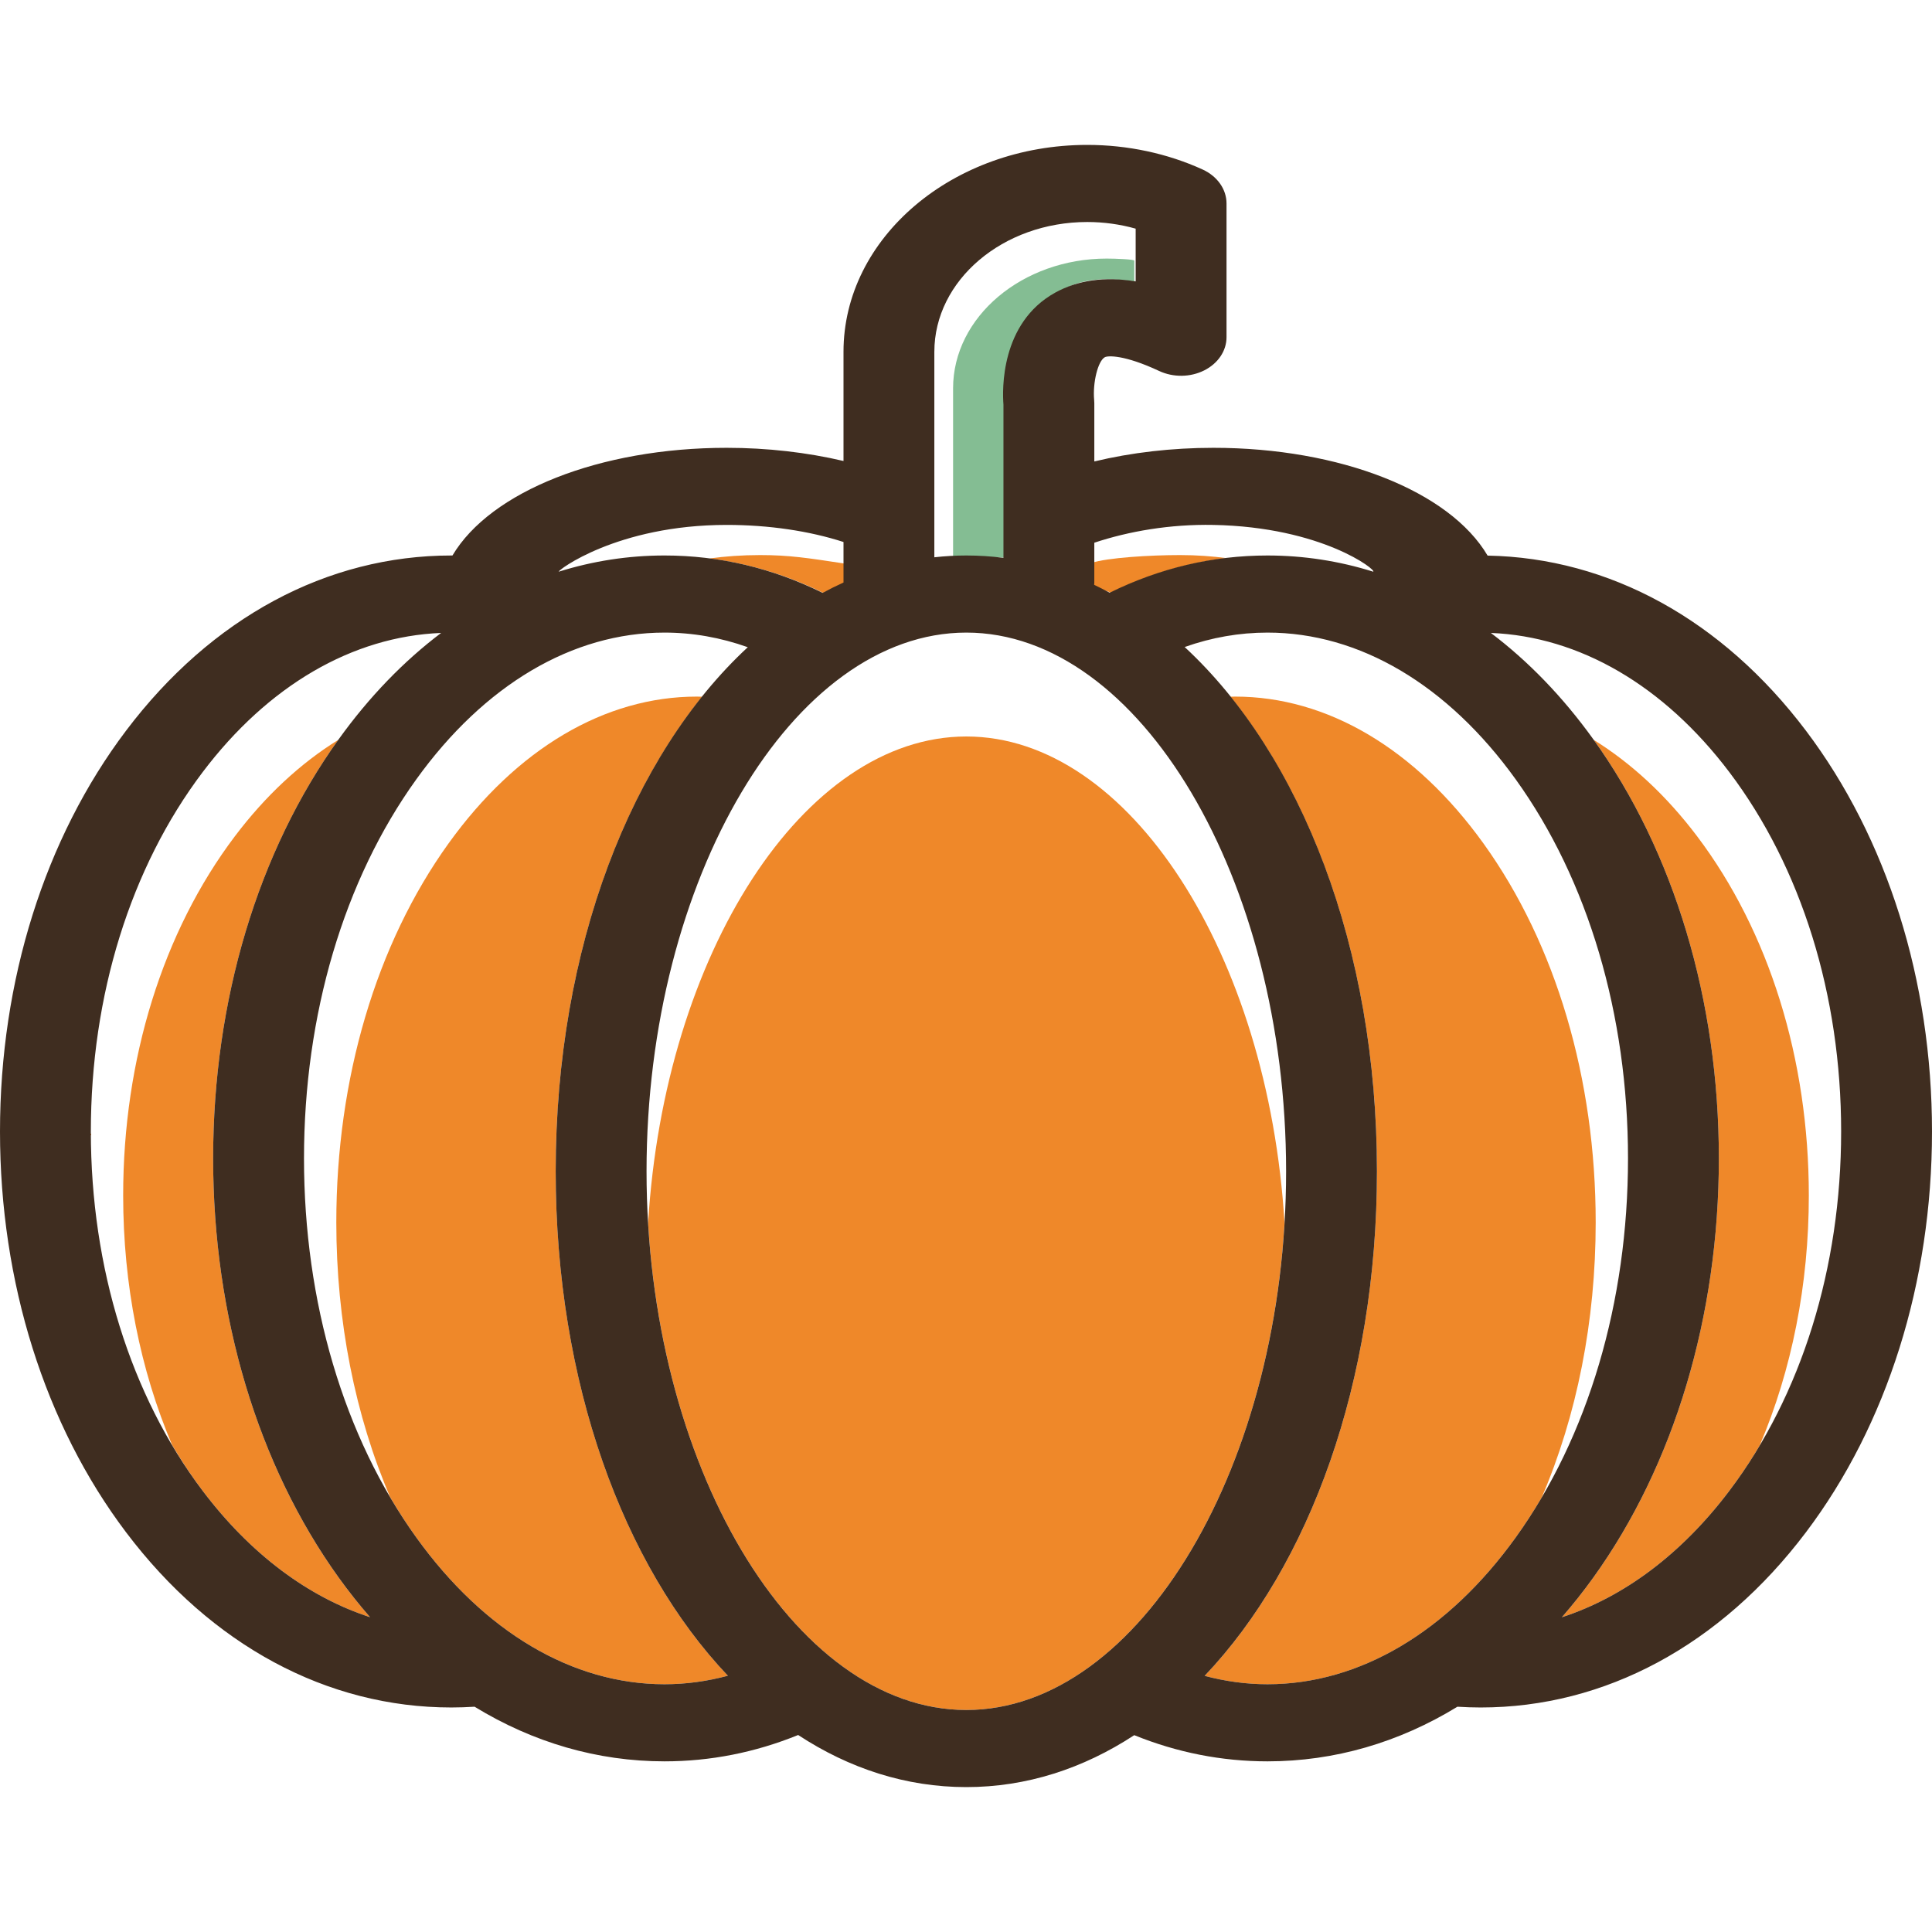
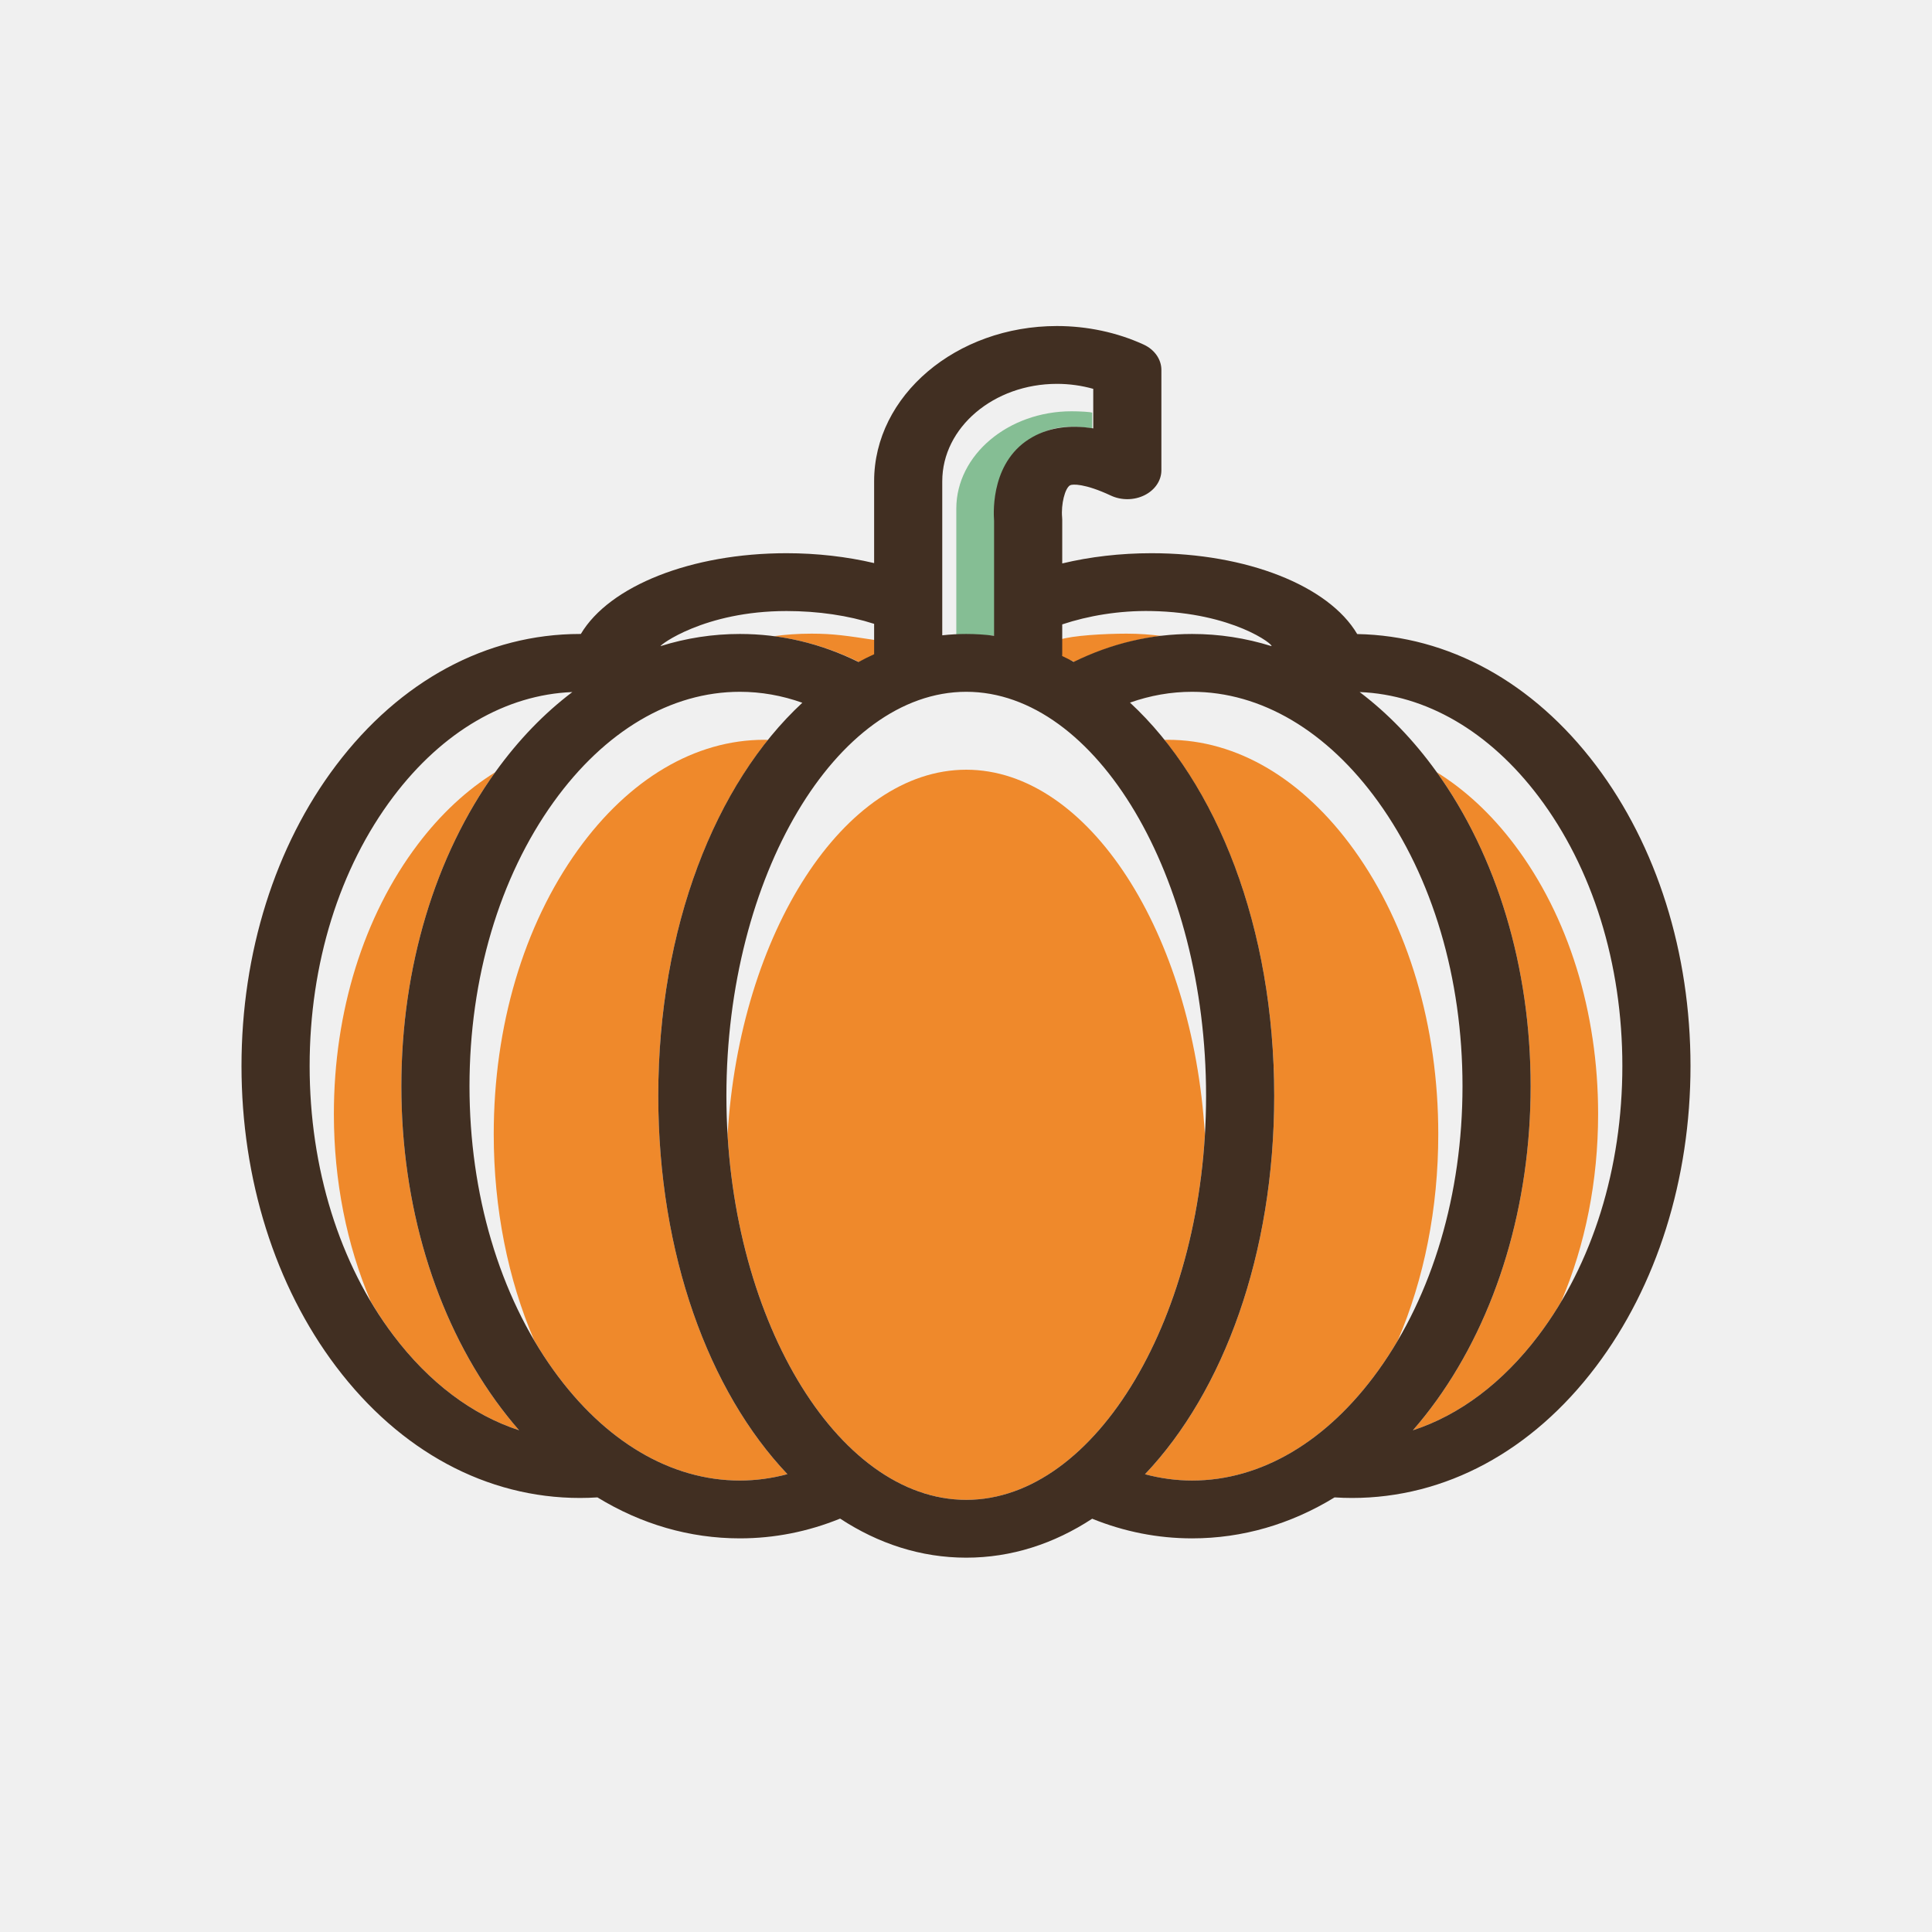
- <svg xmlns="http://www.w3.org/2000/svg" version="1.1" id="Capa_1" x="0px" y="0px" viewBox="0 0 400 400" xml:space="preserve" width="400" height="400">
+ <svg xmlns="http://www.w3.org/2000/svg" version="1.1" id="Capa_1" x="0px" y="0px" viewBox="0 0 800 800" xml:space="preserve" width="800" height="800">
  <defs id="defs11233" />
-   <g id="g11201" transform="translate(0,79.647)" />
-   <g id="g11203" transform="translate(0,79.647)" />
-   <g id="g11205" transform="translate(0,79.647)" />
-   <g id="g11207" transform="translate(0,79.647)" />
-   <g id="g11209" transform="translate(0,79.647)" />
-   <g id="g11211" transform="translate(0,79.647)" />
-   <g id="g11213" transform="translate(0,79.647)" />
-   <g id="g11215" transform="translate(0,79.647)" />
-   <g id="g11217" transform="translate(0,79.647)" />
-   <g id="g11219" transform="translate(0,79.647)" />
-   <g id="g11221" transform="translate(0,79.647)" />
-   <g id="g11223" transform="translate(0,79.647)" />
-   <g id="g11225" transform="translate(0,79.647)" />
-   <g id="g11227" transform="translate(0,79.647)" />
-   <g id="g11229" transform="translate(0,79.647)" />
-   <g id="layer24">
-     <rect style="fill:#ffffff;fill-opacity:1;stroke:none;stroke-width:5.006;stroke-linecap:butt;stroke-linejoin:miter;stroke-miterlimit:4;stroke-dasharray:none;stroke-opacity:1" id="rect13431" width="400" height="400" x="0" y="0" />
-   </g>
-   <g id="layer25">
-     <g style="" id="g11083" transform="matrix(1.250531,0,0,1.061329,-0.3063802,30)">
+   <g id="g11201" transform="translate(0,479.647)" />
+   <g id="g11203" transform="translate(0,479.647)" />
+   <g id="g11205" transform="translate(0,479.647)" />
+   <g id="g11207" transform="translate(0,479.647)" />
+   <g id="g11209" transform="translate(0,479.647)" />
+   <g id="g11211" transform="translate(0,479.647)" />
+   <g id="g11213" transform="translate(0,479.647)" />
+   <g id="g11215" transform="translate(0,479.647)" />
+   <g id="g11217" transform="translate(0,479.647)" />
+   <g id="g11219" transform="translate(0,479.647)" />
+   <g id="g11221" transform="translate(0,479.647)" />
+   <g id="g11223" transform="translate(0,479.647)" />
+   <g id="g11225" transform="translate(0,479.647)" />
+   <g id="g11227" transform="translate(0,479.647)" />
+   <g id="g11229" transform="translate(0,479.647)" />
+   <g id="layer24" transform="translate(0,400)" />
+   <g id="layer25" transform="translate(0,400)" style="opacity:0.99">
+     <g id="g11083" transform="matrix(1.875797,0,0,1.591994,99.54043,-265)" style="">
      <path style="fill:#84bd93" d="m 158.038,47.492 0,33.068 c 0,0 6,-0.307 9,0 l 0,-29.889 c 0,-2.783 -0.991,-15.923 8.129,-21.857 3.756,-2.444 6.871,-3.171 12.871,-2.188 l 0,-4.045 c 0,-0.26 -3.069,-0.406 -4.563,-0.406 -13.961,0 -25.437,11.358 -25.437,25.317 z" id="path11085" />
-       <g id="g11087">
+       <g id="g11087" style="">
        <path style="fill:#ef8829" d="m 213.173,200.224 c 0,-19.581 -2.865,-38.118 -7.791,-54.014 4.926,15.897 7.791,34.433 7.791,54.014 l 0,0 z" id="path11089" />
        <path style="fill:#ef8829" d="m 193.682,119.481 c 3.283,5.404 6.247,11.564 8.814,18.33 -2.567,-6.766 -5.531,-12.925 -8.814,-18.33 z" id="path11091" />
        <path style="fill:#ef8829" d="m 115.078,146.21 c 0.896,-2.89 1.859,-5.693 2.886,-8.399 -1.027,2.706 -1.99,5.509 -2.886,8.399 z" id="path11093" />
        <path style="fill:#ef8829" d="m 202.496,137.811 c 1.027,2.706 1.991,5.509 2.887,8.399 -0.896,-2.89 -1.86,-5.693 -2.887,-8.399 z" id="path11095" />
        <path style="fill:#ef8829" d="m 117.964,137.811 c 2.568,-6.766 5.531,-12.925 8.814,-18.33 -3.283,5.405 -6.246,11.564 -8.814,18.33 z" id="path11097" />
        <path style="fill:#ef8829" d="m 115.078,146.21 c -4.926,15.897 -7.791,34.433 -7.791,54.014 l 0,0 c 0,-19.581 2.865,-38.117 7.791,-54.014 z" id="path11099" />
        <path style="fill:#ef8829" d="m 212.918,210.18 c 0.164,-3.284 0.255,-6.602 0.255,-9.955 0,3.353 -0.09,6.672 -0.255,9.955 z" id="path11101" />
        <path style="fill:#ef8829" d="m 160.23,115.403 c -26.974,0 -50.012,42.517 -52.682,94.928 2.658,52.433 25.699,94.98 52.682,94.98 26.983,0 50.023,-42.546 52.682,-94.978 -2.669,-52.411 -25.707,-94.93 -52.682,-94.93 z" id="path11103" />
        <path style="fill:#ef8829" d="m 107.542,210.169 c -0.164,-3.28 -0.255,-6.595 -0.255,-9.944 0,3.349 0.091,6.664 0.255,9.944 z" id="path11105" />
      </g>
-       <g id="g11107">
+       <g id="g11107" style="">
        <path style="fill:#ef8829" d="m 17.245,217.149 c -0.396,-2.437 -0.717,-4.91 -0.994,-7.402 0.276,2.492 0.599,4.964 0.994,7.402 z" id="path11109" />
        <path style="fill:#ef8829" d="m 16.122,208.577 c -0.248,-2.396 -0.441,-4.815 -0.578,-7.254 0.137,2.44 0.331,4.857 0.578,7.254 z" id="path11111" />
        <path style="fill:#ef8829" d="m 18.708,224.807 c -0.547,-2.497 -1.035,-5.029 -1.453,-7.598 0.418,2.569 0.907,5.1 1.453,7.598 z" id="path11113" />
        <path style="fill:#ef8829" d="m 15.487,200.085 c -0.121,-2.525 -0.2,-5.065 -0.2,-7.626 -0.001,2.561 0.079,5.101 0.2,7.626 z" id="path11115" />
        <path style="fill:#ef8829" d="m 35.533,197.711 c 0,-30.714 7.358,-59.702 20.716,-81.647 -6.227,4.546 -12.019,10.851 -17.116,18.802 -11.927,18.606 -18.496,43.491 -18.496,70.076 0,17.391 2.828,34.042 8.112,48.697 1.558,3.093 3.226,6.073 5.034,8.893 7.897,12.319 17.451,20.735 27.73,24.674 -1.796,-2.431 -3.531,-5.004 -5.193,-7.726 C 42.915,257.521 35.533,228.482 35.533,197.711 Z" id="path11117" />
        <path style="fill:#ef8829" d="m 20.602,232.399 c -0.67,-2.389 -1.283,-4.817 -1.829,-7.286 0.545,2.47 1.16,4.897 1.829,7.286 z" id="path11119" />
        <path style="fill:#ef8829" d="m 28.745,253.633 c -3.235,-6.426 -5.918,-13.407 -8.019,-20.794 2.099,7.391 4.783,14.368 8.019,20.794 z" id="path11121" />
      </g>
-       <g id="g11123">
+       <g id="g11123" style="">
        <path style="fill:#ef8829" d="m 50.842,207.257 c 0.142,2.625 0.349,5.224 0.607,7.802 -0.257,-2.577 -0.465,-5.177 -0.607,-7.802 z" id="path11125" />
        <path style="fill:#ef8829" d="m 51.6,216.489 c 0.28,2.576 0.611,5.128 1.006,7.648 -0.395,-2.519 -0.726,-5.072 -1.006,-7.648 z" id="path11127" />
        <path style="fill:#ef8829" d="m 56.623,152.945 c 0.88,-3.063 1.852,-6.055 2.915,-8.967 -1.063,2.912 -2.035,5.905 -2.915,8.967 z" id="path11129" />
        <path style="fill:#ef8829" d="m 55.372,157.591 c -3.148,12.523 -4.798,26.098 -4.798,40.12 l 0,0 c 0,-14.021 1.65,-27.597 4.798,-40.12 z" id="path11131" />
        <path style="fill:#ef8829" d="m 52.785,225.209 c 0.864,5.281 1.978,10.421 3.331,15.388 -1.354,-4.966 -2.467,-10.107 -3.331,-15.388 z" id="path11133" />
        <path style="fill:#ef8829" d="m 119.532,103.44 c 0.251,-0.327 0.492,-0.677 0.745,-0.998 -0.254,0.322 -0.495,0.67 -0.745,0.998 z" id="path11135" />
        <path style="fill:#ef8829" d="m 61.489,256.43 c -0.903,-2.181 -1.746,-4.419 -2.542,-6.697 0.796,2.279 1.639,4.516 2.542,6.697 z" id="path11137" />
        <path style="fill:#ef8829" d="m 50.574,197.712 c 0,2.8 0.084,5.576 0.214,8.336 -0.13,-2.759 -0.214,-5.535 -0.214,-8.336 z" id="path11139" />
        <path style="fill:#ef8829" d="m 58.55,248.58 c -0.773,-2.28 -1.497,-4.602 -2.161,-6.969 0.664,2.367 1.388,4.688 2.161,6.969 z" id="path11141" />
        <path style="fill:#ef8829" d="m 116.677,107.35 c -0.07,0.102 -0.145,0.192 -0.214,0.294 -0.284,-0.008 -0.566,-0.022 -0.85,-0.022 -15.23,0 -29.829,10.173 -41.105,28.643 -11.983,19.63 -18.583,45.886 -18.583,73.93 0,19.258 3.113,37.674 8.945,53.678 -1.075,-2.154 -2.081,-4.383 -3.041,-6.656 2.158,5.109 4.597,9.946 7.33,14.424 11.276,18.473 25.875,28.645 41.106,28.645 3.532,0 7.037,-0.566 10.491,-1.659 -17.363,-21.553 -28.508,-57.255 -28.508,-98.404 -0.002,-37.82 9.425,-71.012 24.429,-92.873 z" id="path11143" />
      </g>
-       <g id="g11145">
+       <g id="g11145" style="">
        <path style="fill:#ef8829" d="m 267.748,224.137 c 0.395,-2.519 0.726,-5.072 1.006,-7.648 -0.28,2.576 -0.611,5.129 -1.006,7.648 z" id="path11147" />
        <path style="fill:#ef8829" d="m 266.104,233.022 c 0.555,-2.563 1.033,-5.175 1.464,-7.813 -0.431,2.638 -0.908,5.25 -1.464,7.813 z" id="path11149" />
        <path style="fill:#ef8829" d="m 266.104,233.025 c -0.556,2.567 -1.188,5.084 -1.865,7.568 0.677,-2.484 1.309,-5.001 1.865,-7.568 z" id="path11151" />
        <path style="fill:#ef8829" d="m 269.779,197.711 c 0,-14.022 -1.65,-27.597 -4.798,-40.12 3.148,12.523 4.798,26.099 4.798,40.12 l 0,0 z" id="path11153" />
        <path style="fill:#ef8829" d="m 268.904,215.059 c 0.258,-2.578 0.466,-5.177 0.608,-7.802 -0.143,2.625 -0.35,5.225 -0.608,7.802 z" id="path11155" />
        <path style="fill:#ef8829" d="m 269.565,206.049 c 0.131,-2.76 0.215,-5.536 0.215,-8.336 -10e-4,2.8 -0.085,5.576 -0.215,8.336 z" id="path11157" />
        <path style="fill:#ef8829" d="m 261.804,248.58 c 0.773,-2.28 1.496,-4.6 2.16,-6.966 -0.664,2.366 -1.388,4.686 -2.16,6.966 z" id="path11159" />
        <path style="fill:#ef8829" d="m 260.816,143.978 c 1.063,2.912 2.035,5.904 2.915,8.967 -0.88,-3.062 -1.853,-6.055 -2.915,-8.967 z" id="path11161" />
        <path style="fill:#ef8829" d="m 255.486,263.871 c 1.074,-2.152 2.078,-4.378 3.037,-6.648 -0.959,2.271 -1.963,4.497 -3.037,6.648 z" id="path11163" />
        <path style="fill:#ef8829" d="m 258.866,256.426 c 0.903,-2.18 1.745,-4.416 2.541,-6.693 -0.796,2.277 -1.639,4.514 -2.541,6.693 z" id="path11165" />
        <path style="fill:#ef8829" d="m 264.43,210.196 c 0,-28.044 -6.6,-54.3 -18.583,-73.93 -11.276,-18.471 -25.875,-28.643 -41.106,-28.643 -0.256,0 -0.511,0.012 -0.768,0.02 14.892,21.864 24.242,54.924 24.242,92.583 0,41.164 -11.154,76.876 -28.527,98.428 3.425,1.073 6.901,1.635 10.402,1.635 15.231,0 29.829,-10.172 41.106,-28.645 1.518,-2.486 2.947,-5.08 4.29,-7.769 5.831,-16.006 8.944,-34.421 8.944,-53.679 z" id="path11167" />
        <path style="fill:#ef8829" d="m 210.09,95.138 0,0 c -4.648,0 -9.235,0.944 -13.714,2.81 0.003,0.003 0.006,0.007 0.009,0.01 4.477,-1.866 9.06,-2.82 13.705,-2.82 z" id="path11169" />
      </g>
-       <g id="g11171">
+       <g id="g11171" style="">
        <path style="fill:#ef8829" d="m 140.038,85.323 0,-3.66 c -6,-1.069 -9.093,-1.649 -13.949,-1.649 -2.99,0 -5.787,0.246 -8.321,0.652 -0.073,-0.011 -0.164,-0.014 -0.237,-0.025 6.513,0.961 12.91,3.21 18.996,6.746 1.135,-0.727 3.511,-1.397 3.511,-2.019 0,-0.015 0,-0.029 0,-0.045 z" id="path11173" />
        <path style="fill:#ef8829" d="m 114.635,80.312 c -0.246,-0.022 -0.491,-0.057 -0.737,-0.076 0.247,0.018 0.491,0.054 0.737,0.076 z" id="path11175" />
      </g>
-       <g id="g11177">
+       <g id="g11177" style="">
        <path style="fill:#ef8829" d="m 201.712,74.162 c -0.2,-0.007 -0.385,-0.025 -0.587,-0.03 -0.066,-0.002 -0.129,0.007 -0.195,0.006 0.267,10e-4 0.518,0.019 0.782,0.024 z" id="path11179" />
        <path style="fill:#ef8829" d="m 195.607,80.014 c -4.847,0 -12.08,0.493 -14.714,1.559 l -0.288,3.292 c 0,0.169 0.339,1.109 0.329,1.276 0.863,0.484 2.348,0.674 3.195,1.214 6.135,-3.555 12.604,-5.809 19.171,-6.749 -2.398,-0.361 -4.894,-0.592 -7.693,-0.592 z" id="path11181" />
      </g>
-       <g id="g11183">
+       <g id="g11183" style="">
        <path style="fill:#ef8829" d="m 291.603,253.642 c 5.285,-14.655 8.113,-31.307 8.113,-48.699 0,-26.585 -6.569,-51.47 -18.496,-70.076 -5.096,-7.95 -10.888,-14.254 -17.114,-18.801 13.358,21.944 20.715,50.931 20.715,81.645 0,30.771 -7.383,59.809 -20.787,81.769 -1.665,2.728 -3.403,5.306 -5.203,7.74 10.281,-3.943 19.84,-12.362 27.74,-24.687 5.567,-8.684 9.95,-18.75 13.059,-29.705 -2.103,7.394 -4.788,14.383 -8.027,20.814 z" id="path11185" />
        <path style="fill:#ef8829" d="m 304.866,200.085 c 0.121,-2.526 0.201,-5.065 0.201,-7.626 -0.001,2.561 -0.08,5.101 -0.201,7.626 z" id="path11187" />
        <path style="fill:#ef8829" d="m 286.57,122.383 c 10.437,16.28 16.77,37.368 18.191,60.196 -1.42,-22.828 -7.754,-43.917 -18.19,-60.196 -10.846,-16.92 -24.816,-26.491 -39.498,-27.179 l 0,0 c 14.683,0.688 28.652,10.261 39.497,27.179 z" id="path11189" />
        <path style="fill:#ef8829" d="m 304.808,201.323 c -0.136,2.439 -0.33,4.858 -0.578,7.255 0.247,-2.397 0.442,-4.815 0.578,-7.255 z" id="path11191" />
        <path style="fill:#ef8829" d="m 299.748,232.411 c 0.671,-2.395 1.287,-4.828 1.834,-7.304 -0.548,2.475 -1.162,4.909 -1.834,7.304 z" id="path11193" />
        <path style="fill:#ef8829" d="m 303.107,217.15 c 0.395,-2.438 0.718,-4.911 0.995,-7.405 -0.277,2.493 -0.599,4.968 -0.995,7.405 z" id="path11195" />
        <path style="fill:#ef8829" d="m 301.642,224.822 c 0.547,-2.504 1.038,-5.042 1.456,-7.618 -0.419,2.575 -0.908,5.114 -1.456,7.618 z" id="path11197" />
      </g>
      <path style="fill:#3f2d20" d="M 299.234,114.265 C 285.373,92.645 266.697,80.563 246.535,80.118 240.232,67.521 222.091,59.091 201.125,59.091 c -6.863,0 -13.578,0.925 -19.704,2.66 l 0,-11.36 c 0,-0.194 -0.011,-0.427 -0.026,-0.619 -0.263,-3.406 0.628,-7.621 1.765,-8.353 0.493,-0.321 3.21,-0.509 8.995,2.683 2.33,1.285 5.165,1.246 7.456,-0.11 2.291,-1.351 3.698,-3.815 3.698,-6.475 l 0,-26.095 c 0,-2.768 -1.52,-5.31 -3.956,-6.622 C 193.518,1.659 186.913,0 180.255,0 158.001,0 139.896,18.105 139.896,40.358 l 0,21.303 c -6.031,-1.671 -12.619,-2.57 -19.341,-2.57 -21.02,0 -39.101,8.508 -45.403,21.009 -0.06,0 -0.118,-0.004 -0.177,-0.004 -20.605,0 -39.731,12.135 -53.856,34.168 -13.461,20.998 -20.874,48.768 -20.874,78.195 0,29.425 7.413,57.195 20.875,78.192 14.125,22.035 33.252,34.171 53.856,34.171 1.275,0 2.559,-0.053 3.841,-0.149 9.681,6.98 20.345,10.656 31.447,10.656 7.583,0 15.003,-1.727 22.125,-5.139 8.458,6.543 17.867,10.163 27.842,10.163 9.96,0 19.354,-3.608 27.801,-10.131 7.102,3.392 14.499,5.108 22.058,5.108 11.102,0 21.766,-3.676 31.447,-10.656 1.284,0.096 2.568,0.149 3.843,0.149 20.604,0 39.73,-12.135 53.855,-34.171 13.461,-20.997 20.874,-48.767 20.874,-78.192 -10e-4,-29.428 -7.414,-57.198 -20.875,-78.195 z M 110.263,300.287 c -15.23,0 -29.829,-10.172 -41.105,-28.645 -11.983,-19.63 -18.583,-45.886 -18.583,-73.931 0,-28.044 6.6,-54.3 18.583,-73.93 11.276,-18.471 25.875,-28.643 41.105,-28.643 4.672,0 9.283,0.962 13.785,2.85 -19.235,20.993 -31.802,58.54 -31.802,102.237 0,41.149 11.145,76.851 28.508,98.404 -3.454,1.092 -6.959,1.658 -10.491,1.658 z M 73.28,95.204 c -6.193,5.509 -11.902,12.452 -16.961,20.739 -13.404,21.959 -20.787,50.998 -20.787,81.768 0,30.771 7.383,59.81 20.787,81.769 1.662,2.722 3.397,5.296 5.193,7.726 -10.279,-3.939 -19.833,-12.355 -27.73,-24.674 -11.927,-18.606 -18.496,-43.491 -18.496,-70.074 0,-26.585 6.569,-51.47 18.496,-70.076 10.846,-16.917 24.815,-26.49 39.498,-27.178 z m 66.618,-9.836 c -1.163,0.623 -2.315,1.293 -3.45,2.019 -8.324,-4.836 -17.11,-7.292 -26.185,-7.292 -5.99,0 -11.852,1.075 -17.502,3.157 -0.343,-0.123 9.593,-9.121 27.794,-9.121 6.994,0 13.689,1.179 19.341,3.333 l 0,7.858 c 0,0.017 0.002,0.031 0.002,0.046 z m -32.611,114.856 c 0,-56.964 24.244,-105.087 52.943,-105.087 28.698,0 52.943,48.123 52.943,105.087 0,56.962 -24.245,105.087 -52.943,105.087 -28.698,0 -52.943,-48.125 -52.943,-105.087 z m 47.65,-159.866 c 0,-13.958 11.357,-25.316 25.318,-25.316 2.729,0 5.442,0.443 8.012,1.298 l 0,10.286 c -5.103,-0.983 -9.56,-0.257 -13.315,2.188 -9.12,5.934 -8.76,19.074 -8.574,21.857 l 0,29.889 c -2.023,-0.308 -4.074,-0.464 -6.149,-0.464 -1.784,0 -3.548,0.121 -5.293,0.35 l 0,-40.088 z m 72.656,42.895 c -5.65,-2.082 -11.513,-3.157 -17.503,-3.157 -9.055,0 -17.82,2.444 -26.127,7.258 -0.847,-0.541 -1.704,-1.05 -2.567,-1.534 0.01,-0.166 0.024,-0.329 0.024,-0.497 l 0,-7.719 c 5.724,-2.242 12.549,-3.633 19.704,-3.472 18.056,0.402 27.117,8.886 26.469,9.121 z m 0.622,116.971 c 0,-43.724 -12.585,-81.291 -31.839,-102.276 4.479,-1.866 9.066,-2.81 13.714,-2.81 15.231,0 29.83,10.173 41.106,28.643 11.983,19.63 18.583,45.886 18.583,73.93 0,28.044 -6.6,54.3 -18.583,73.931 -11.277,18.473 -25.875,28.645 -41.106,28.645 -3.501,0 -6.976,-0.562 -10.402,-1.635 17.373,-21.551 28.527,-57.263 28.527,-98.428 z m 35.819,79.256 c 13.404,-21.959 20.787,-50.998 20.787,-81.769 0,-30.77 -7.383,-59.809 -20.787,-81.768 -5.059,-8.286 -10.768,-15.23 -16.961,-20.739 14.682,0.688 28.651,10.259 39.498,27.178 11.926,18.604 18.495,43.491 18.495,70.076 0,26.583 -6.569,51.47 -18.495,70.074 -7.9,12.325 -17.458,20.745 -27.74,24.687 1.8,-2.433 3.538,-5.011 5.203,-7.739 z" id="path11199" />
    </g>
  </g>
</svg>
